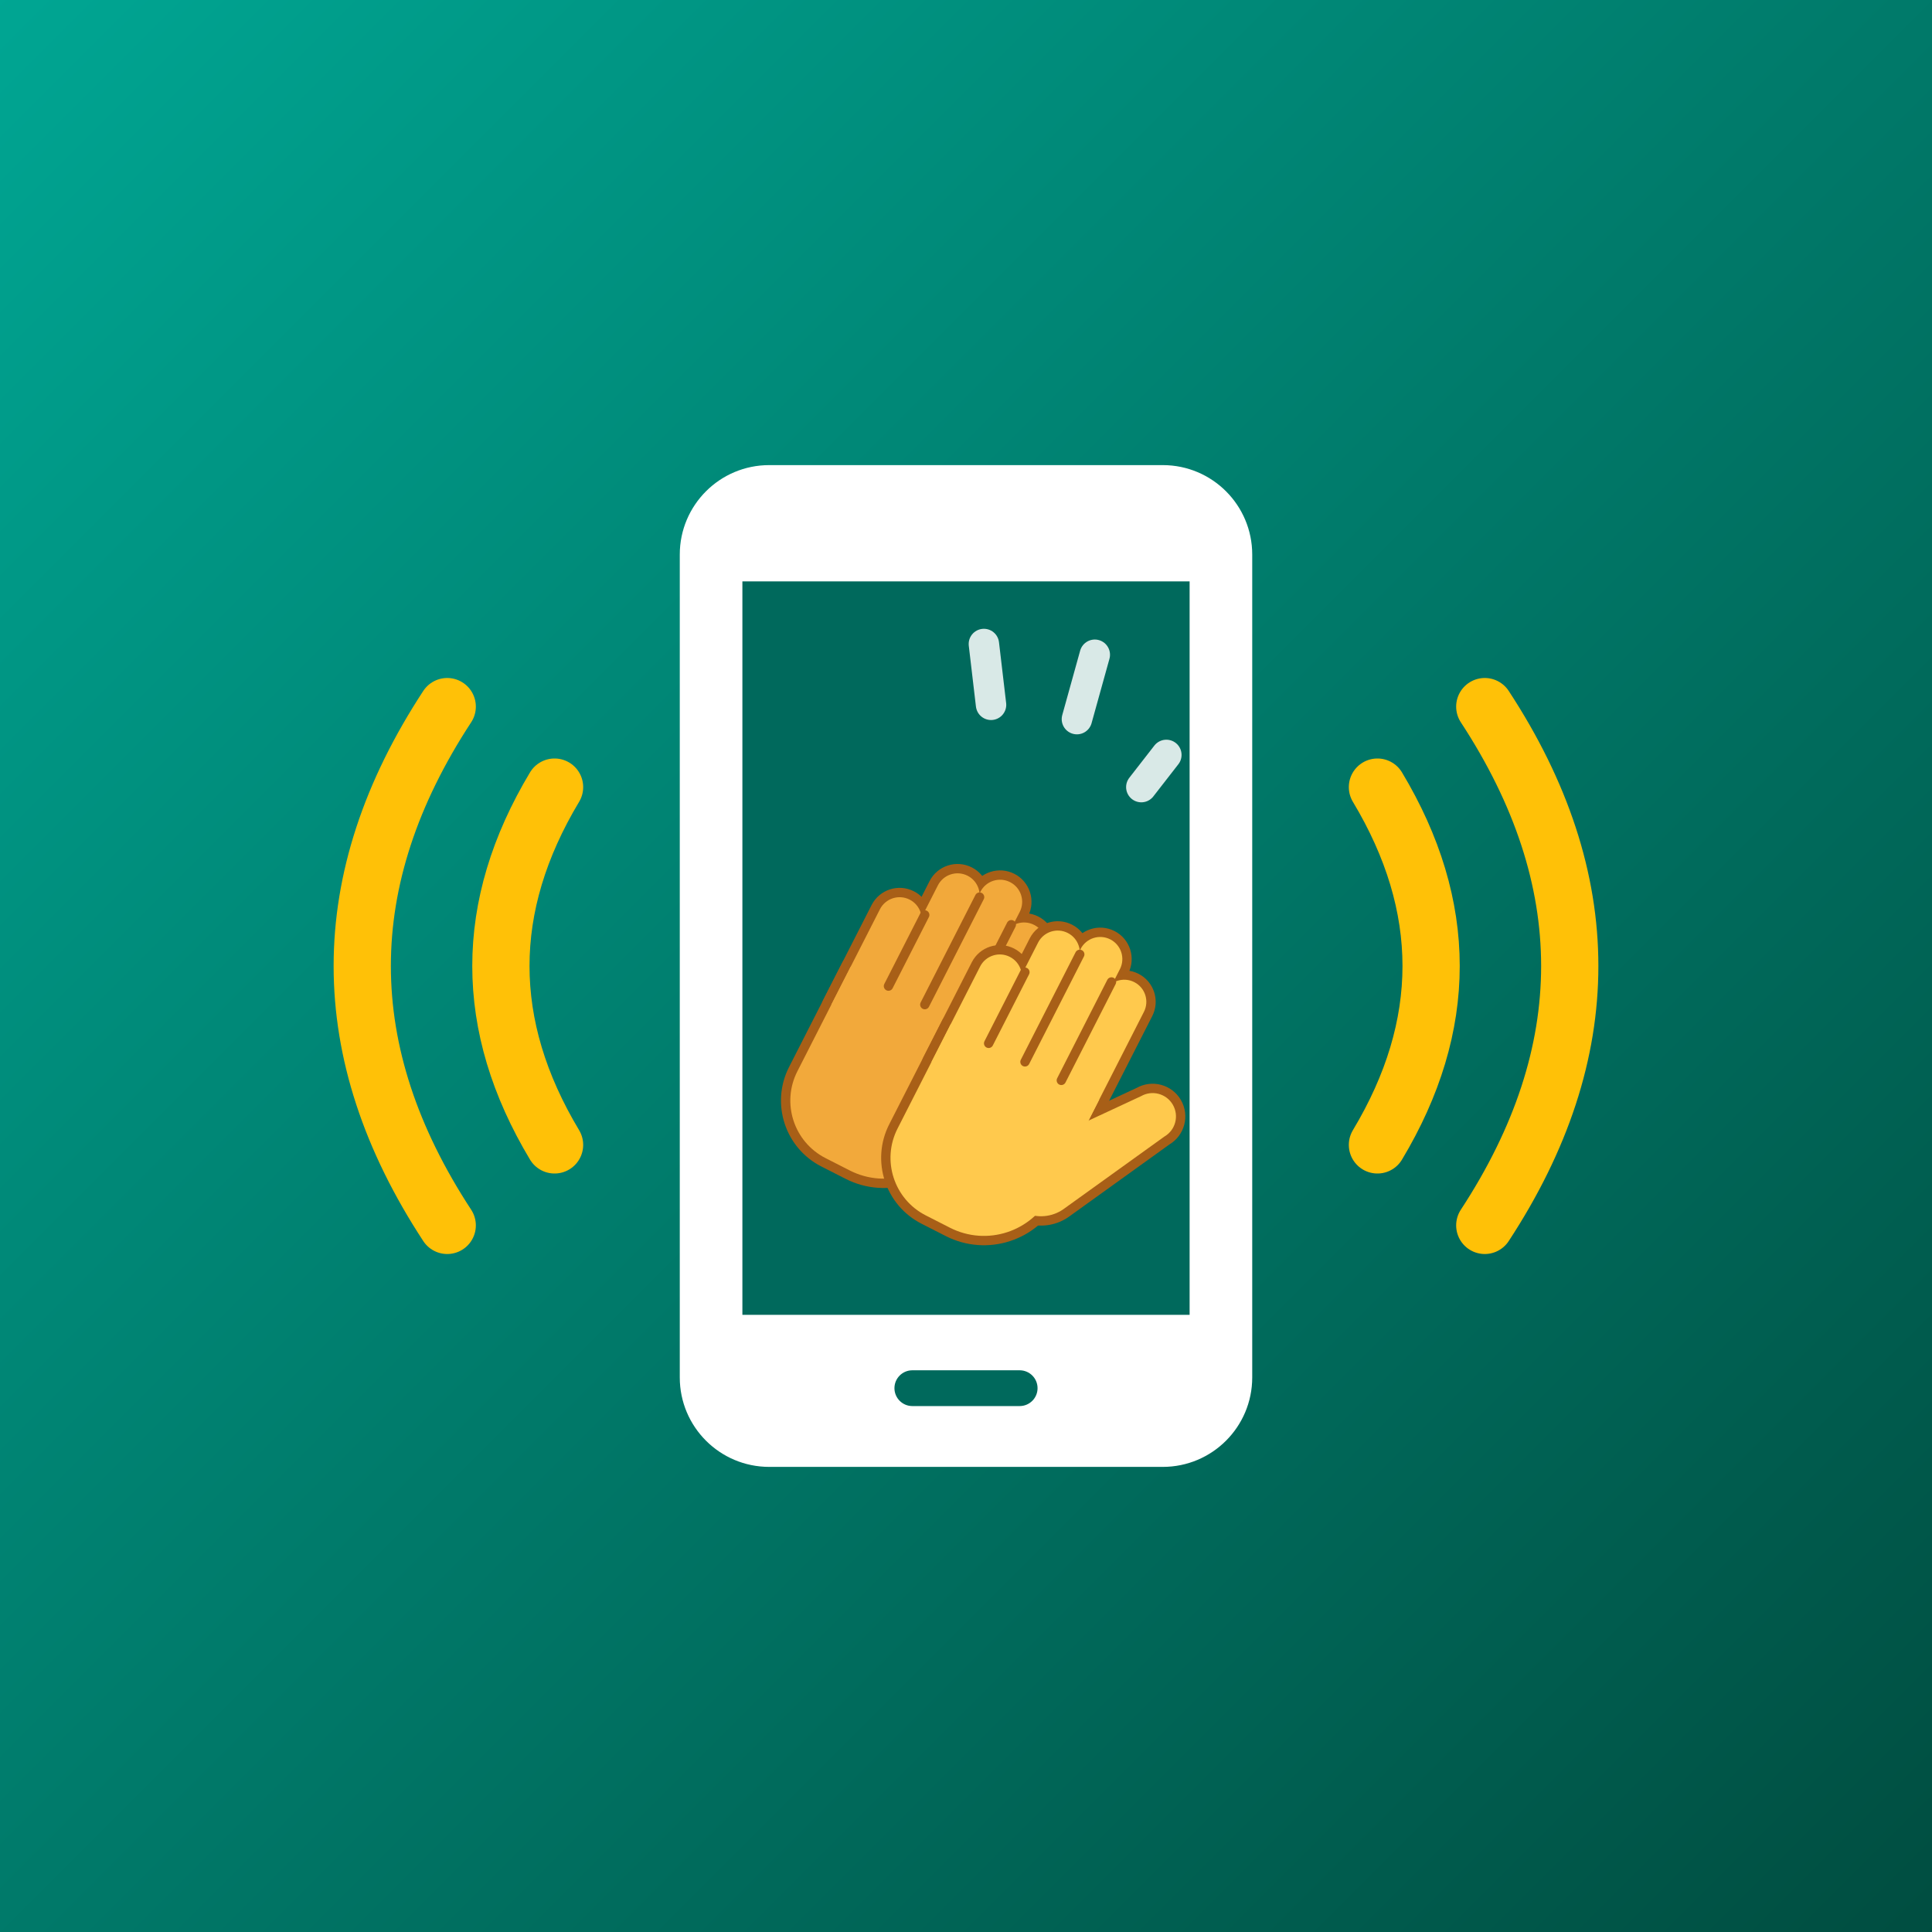
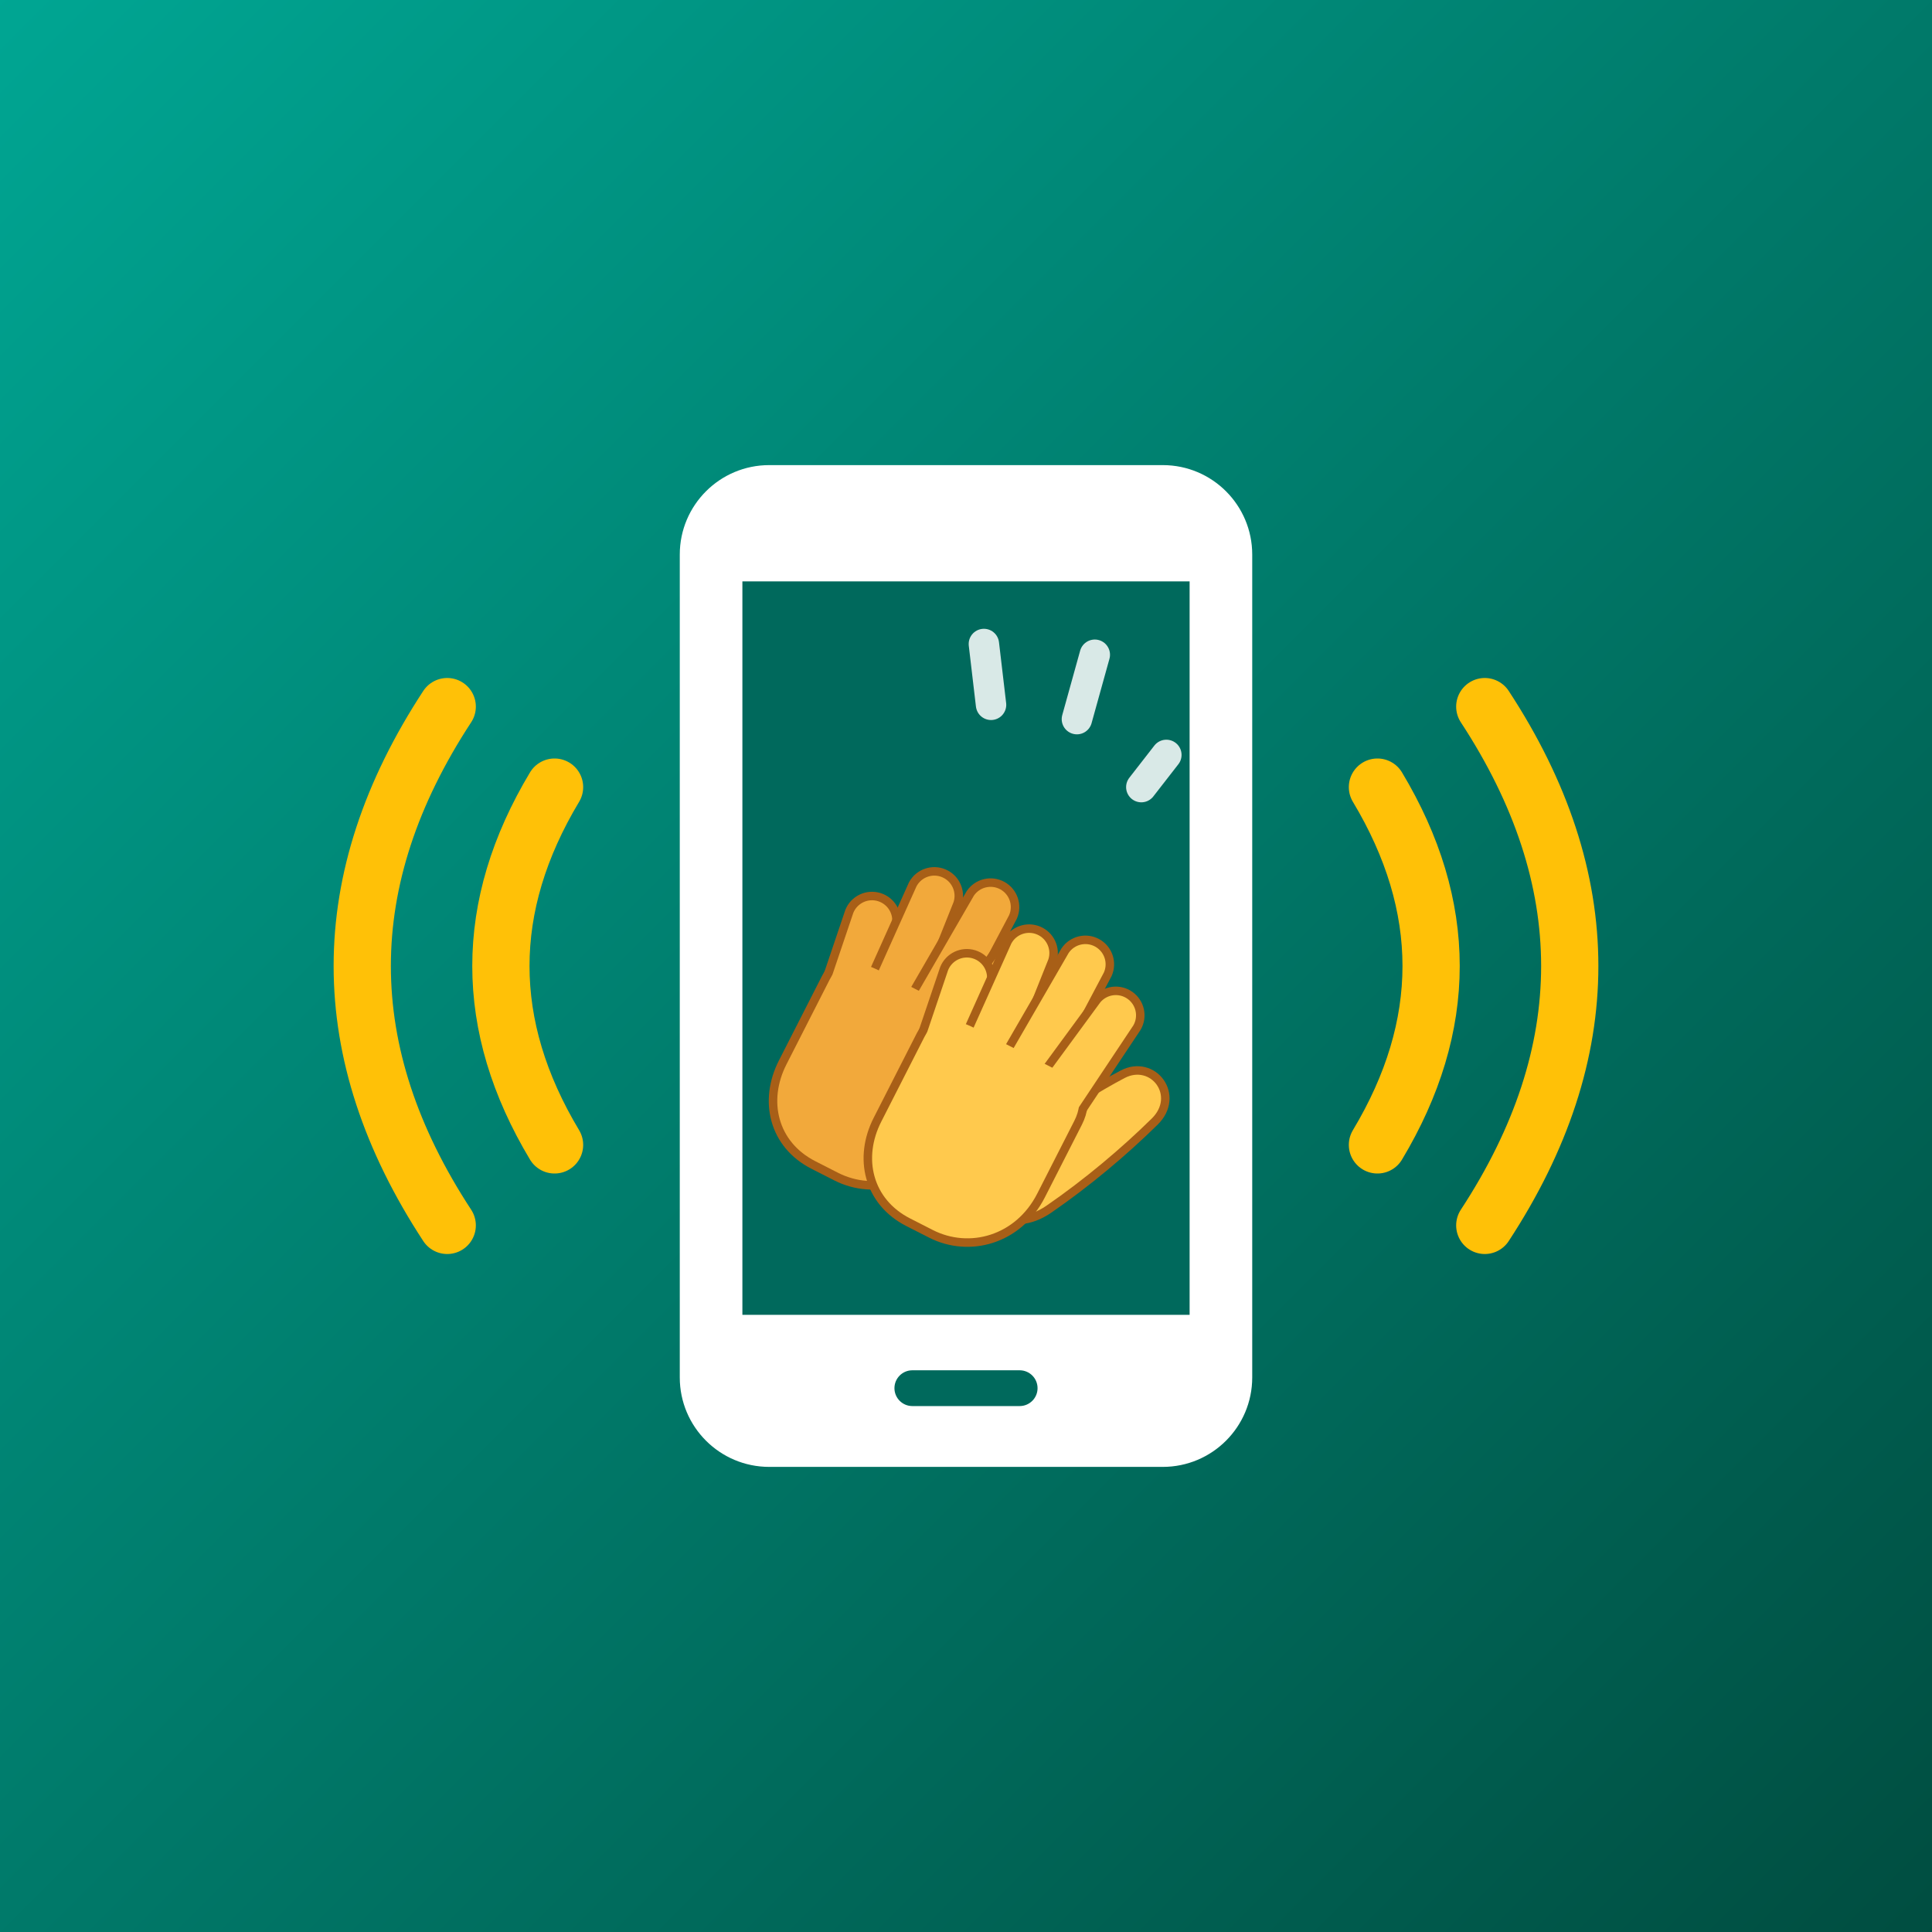
<svg xmlns="http://www.w3.org/2000/svg" width="512" height="512" viewBox="0 0 108 108">
  <defs>
    <linearGradient id="g" x1="0" y1="0" x2="1" y2="1">
      <stop offset="0" stop-color="#00A693" />
      <stop offset="1" stop-color="#004D40" />
    </linearGradient>
  </defs>
  <rect width="108" height="108" fill="url(#g)" />
  <path fill="#FFFFFF" d="M43,26h22a5,5 0 0 1 5,5v46a5,5 0 0 1 -5,5h-22a5,5 0 0 1 -5,-5v-46a5,5 0 0 1 5,-5z" />
  <path fill="#00695C" d="M41.5,32.5h25v41h-25z" />
  <path fill="#00695C" d="M51,76.6h6a1,1 0 0 1 0,2h-6a1,1 0 0 1 0,-2z" />
-   <g transform="translate(47.6,64.2) rotate(27) scale(0.95,0.95)">
-     <path fill="#A85F17" stroke="#A85F17" stroke-width="1.1" stroke-linejoin="round" d="M-4.90,-7V-13.30a1.3,1.3 0 0 1 2.60,0V-7z" />
-     <path fill="#A85F17" stroke="#A85F17" stroke-width="1.1" stroke-linejoin="round" d="M-2.50,-7V-16.10a1.3,1.3 0 0 1 2.60,0V-7z" />
-     <path fill="#A85F17" stroke="#A85F17" stroke-width="1.1" stroke-linejoin="round" d="M-0.10,-7V-16.90a1.3,1.3 0 0 1 2.60,0V-7z" />
-     <path fill="#A85F17" stroke="#A85F17" stroke-width="1.1" stroke-linejoin="round" d="M2.30,-7V-15.30a1.3,1.3 0 0 1 2.60,0V-7z" />
-     <path fill="#A85F17" stroke="#A85F17" stroke-width="1.1" stroke-linejoin="round" d="M3.4,-6.2l3.6,-4.6a1.35,1.35 0 0 1 2.3,1.5l-3.3,6.4a2.3,2.3 0 0 1 -1.8,1.3z" />
-     <path fill="#A85F17" stroke="#A85F17" stroke-width="1.1" stroke-linejoin="round" d="M-4.9,-9.5h9.8v6.3a4.4,4.4 0 0 1 -4.4,4.4h-1.6a3.8,3.8 0 0 1 -3.8,-3.8z" />
-     <path fill="#F2A93B" d="M-4.90,-7V-13.30a1.3,1.3 0 0 1 2.60,0V-7z" />
-     <path fill="#F2A93B" d="M-2.50,-7V-16.10a1.3,1.3 0 0 1 2.60,0V-7z" />
-     <path fill="#F2A93B" d="M-0.10,-7V-16.90a1.3,1.3 0 0 1 2.60,0V-7z" />
-     <path fill="#F2A93B" d="M2.30,-7V-15.30a1.3,1.3 0 0 1 2.60,0V-7z" />
-     <path fill="#F2A93B" d="M3.4,-6.2l3.6,-4.6a1.35,1.35 0 0 1 2.3,1.5l-3.3,6.4a2.3,2.3 0 0 1 -1.8,1.3z" />
-     <path fill="#F2A93B" d="M-4.9,-9.5h9.8v6.3a4.4,4.4 0 0 1 -4.4,4.4h-1.6a3.8,3.8 0 0 1 -3.8,-3.8z" />
-     <path fill="none" stroke="#A85F17" stroke-width="0.55" stroke-linecap="round" d="M-2.4,-14.2V-9.5" />
-     <path fill="none" stroke="#A85F17" stroke-width="0.55" stroke-linecap="round" d="M0,-16.6V-9.5" />
-     <path fill="none" stroke="#A85F17" stroke-width="0.55" stroke-linecap="round" d="M2.4,-16.0V-9.5" />
+   <g transform="translate(46.9,64.2) rotate(27) scale(0.95,0.95)">
+     <path fill="#A85F17" stroke="#A85F17" stroke-width="1.0" stroke-linejoin="round" d="M3.2,-6.6C4.6,-8.6 5.6,-10.4 6.6,-11.8C7.6,-13.2 9.7,-12.2 9.1,-10.4C8.3,-8 7.2,-5.4 5.9,-3C5.3,-1.9 4.4,-1.4 3.4,-1.4z" />
+     <path fill="#F2A93B" d="M3.2,-6.6C4.6,-8.6 5.6,-10.4 6.6,-11.8C7.6,-13.2 9.7,-12.2 9.1,-10.4C8.3,-8 7.2,-5.4 5.9,-3C5.3,-1.9 4.4,-1.4 3.4,-1.4z" />
+     <path fill="#A85F17" stroke="#A85F17" stroke-width="1.0" stroke-linejoin="round" d="M-5,-8.6C-5,-10 -4,-10.4 -2.6,-10.4H2.8C4.2,-10.4 5.1,-9.6 5.1,-8.2V-3.4C5.1,-0.6 3,1.3 0.6,1.3H-0.9C-3.4,1.3 -5,-0.6 -5,-3z" />
+     <path fill="#A85F17" stroke="#A85F17" stroke-width="1.0" stroke-linejoin="round" transform="rotate(-10,-3.5,-8.0)" d="M-4.88,-6.5L-4.69,-13.02a1.19,1.19 0 0 1 2.37,0L-2.12,-6.5z" />
+     <path fill="#F2A93B" transform="rotate(-10,-3.5,-8.0)" d="M-4.88,-6.5L-4.69,-13.02a1.19,1.19 0 0 1 2.37,0L-2.12,-6.5z" />
+     <path fill="#A85F17" stroke="#A85F17" stroke-width="1.0" stroke-linejoin="round" transform="rotate(-4,-1.2,-8.0)" d="M-2.58,-6.5L-2.39,-15.92a1.19,1.19 0 0 1 2.37,0L0.18,-6.5z" />
+     <path fill="#F2A93B" transform="rotate(-4,-1.2,-8.0)" d="M-2.58,-6.5L-2.39,-15.92a1.19,1.19 0 0 1 2.37,0L0.18,-6.5z" />
+     <path fill="#A85F17" stroke="#A85F17" stroke-width="1.0" stroke-linejoin="round" transform="rotate(2,1.2,-8.0)" d="M-0.18,-6.5L0.01,-16.82a1.19,1.19 0 0 1 2.37,0L2.58,-6.5z" />
+     <path fill="#F2A93B" transform="rotate(2,1.2,-8.0)" d="M-0.18,-6.5L0.01,-16.82a1.19,1.19 0 0 1 2.37,0L2.58,-6.5z" />
+     <path fill="#A85F17" stroke="#A85F17" stroke-width="1.0" stroke-linejoin="round" transform="rotate(8,3.5,-8.0)" d="M2.12,-6.5L2.31,-15.02a1.19,1.19 0 0 1 2.37,0L4.88,-6.5z" />
+     <path fill="#F2A93B" transform="rotate(8,3.5,-8.0)" d="M2.12,-6.5L2.31,-15.02a1.19,1.19 0 0 1 2.37,0L4.88,-6.5z" />
+     <path fill="#F2A93B" d="M-5,-8.6C-5,-10 -4,-10.4 -2.6,-10.4H2.8C4.2,-10.4 5.1,-9.6 5.1,-8.2V-3.4C5.1,-0.6 3,1.3 0.6,1.3H-0.9C-3.4,1.3 -5,-0.6 -5,-3z" />
  </g>
-   <g transform="translate(53.2,67.4) rotate(27) scale(0.95,0.95)">
-     <path fill="#A85F17" stroke="#A85F17" stroke-width="1.1" stroke-linejoin="round" d="M-4.90,-7V-13.30a1.3,1.3 0 0 1 2.60,0V-7z" />
-     <path fill="#A85F17" stroke="#A85F17" stroke-width="1.1" stroke-linejoin="round" d="M-2.50,-7V-16.10a1.3,1.3 0 0 1 2.60,0V-7z" />
-     <path fill="#A85F17" stroke="#A85F17" stroke-width="1.1" stroke-linejoin="round" d="M-0.10,-7V-16.90a1.3,1.3 0 0 1 2.60,0V-7z" />
-     <path fill="#A85F17" stroke="#A85F17" stroke-width="1.1" stroke-linejoin="round" d="M2.30,-7V-15.30a1.3,1.3 0 0 1 2.60,0V-7z" />
-     <path fill="#A85F17" stroke="#A85F17" stroke-width="1.1" stroke-linejoin="round" d="M3.4,-6.2l3.6,-4.6a1.35,1.35 0 0 1 2.3,1.5l-3.3,6.4a2.3,2.3 0 0 1 -1.8,1.3z" />
-     <path fill="#A85F17" stroke="#A85F17" stroke-width="1.1" stroke-linejoin="round" d="M-4.9,-9.5h9.8v6.3a4.4,4.4 0 0 1 -4.4,4.4h-1.6a3.8,3.8 0 0 1 -3.8,-3.8z" />
-     <path fill="#FFC94D" d="M-4.90,-7V-13.30a1.3,1.3 0 0 1 2.60,0V-7z" />
-     <path fill="#FFC94D" d="M-2.50,-7V-16.10a1.3,1.3 0 0 1 2.60,0V-7z" />
-     <path fill="#FFC94D" d="M-0.10,-7V-16.90a1.3,1.3 0 0 1 2.60,0V-7z" />
-     <path fill="#FFC94D" d="M2.30,-7V-15.30a1.3,1.3 0 0 1 2.60,0V-7z" />
-     <path fill="#FFC94D" d="M3.4,-6.2l3.6,-4.6a1.35,1.35 0 0 1 2.3,1.5l-3.3,6.4a2.3,2.3 0 0 1 -1.8,1.3z" />
-     <path fill="#FFC94D" d="M-4.9,-9.5h9.8v6.3a4.4,4.4 0 0 1 -4.4,4.4h-1.6a3.8,3.8 0 0 1 -3.8,-3.8z" />
-     <path fill="none" stroke="#A85F17" stroke-width="0.55" stroke-linecap="round" d="M-2.4,-14.2V-9.5" />
-     <path fill="none" stroke="#A85F17" stroke-width="0.55" stroke-linecap="round" d="M0,-16.6V-9.5" />
-     <path fill="none" stroke="#A85F17" stroke-width="0.55" stroke-linecap="round" d="M2.4,-16.0V-9.5" />
+   <g transform="translate(52.2,67.4) rotate(27) scale(0.95,0.95)">
+     <path fill="#A85F17" stroke="#A85F17" stroke-width="1.0" stroke-linejoin="round" d="M3.2,-6.6C4.6,-8.6 5.6,-10.4 6.6,-11.8C7.6,-13.2 9.7,-12.2 9.1,-10.4C8.3,-8 7.2,-5.4 5.9,-3C5.3,-1.9 4.4,-1.4 3.4,-1.4z" />
+     <path fill="#FFC94D" d="M3.2,-6.6C4.6,-8.6 5.6,-10.4 6.6,-11.8C7.6,-13.2 9.7,-12.2 9.1,-10.4C8.3,-8 7.2,-5.4 5.9,-3C5.3,-1.9 4.4,-1.4 3.4,-1.4z" />
+     <path fill="#A85F17" stroke="#A85F17" stroke-width="1.0" stroke-linejoin="round" d="M-5,-8.6C-5,-10 -4,-10.4 -2.6,-10.4H2.8C4.2,-10.4 5.1,-9.6 5.1,-8.2V-3.4C5.1,-0.6 3,1.3 0.6,1.3H-0.9C-3.4,1.3 -5,-0.6 -5,-3z" />
+     <path fill="#A85F17" stroke="#A85F17" stroke-width="1.0" stroke-linejoin="round" transform="rotate(-10,-3.5,-8.0)" d="M-4.88,-6.5L-4.69,-13.02a1.19,1.19 0 0 1 2.37,0L-2.12,-6.5z" />
+     <path fill="#FFC94D" transform="rotate(-10,-3.5,-8.0)" d="M-4.88,-6.5L-4.69,-13.02a1.19,1.19 0 0 1 2.37,0L-2.12,-6.5z" />
+     <path fill="#A85F17" stroke="#A85F17" stroke-width="1.0" stroke-linejoin="round" transform="rotate(-4,-1.2,-8.0)" d="M-2.58,-6.5L-2.39,-15.92a1.19,1.19 0 0 1 2.37,0L0.18,-6.5z" />
+     <path fill="#FFC94D" transform="rotate(-4,-1.2,-8.0)" d="M-2.58,-6.5L-2.39,-15.92a1.19,1.19 0 0 1 2.37,0L0.18,-6.5z" />
+     <path fill="#A85F17" stroke="#A85F17" stroke-width="1.0" stroke-linejoin="round" transform="rotate(2,1.2,-8.0)" d="M-0.18,-6.5L0.01,-16.82a1.19,1.19 0 0 1 2.37,0L2.58,-6.5z" />
+     <path fill="#FFC94D" transform="rotate(2,1.2,-8.0)" d="M-0.18,-6.5L0.01,-16.82a1.19,1.19 0 0 1 2.37,0L2.58,-6.5z" />
+     <path fill="#A85F17" stroke="#A85F17" stroke-width="1.0" stroke-linejoin="round" transform="rotate(8,3.5,-8.0)" d="M2.12,-6.5L2.31,-15.02a1.19,1.19 0 0 1 2.37,0L4.88,-6.5z" />
+     <path fill="#FFC94D" transform="rotate(8,3.5,-8.0)" d="M2.12,-6.5L2.31,-15.02a1.19,1.19 0 0 1 2.37,0L4.88,-6.5z" />
+     <path fill="#FFC94D" d="M-5,-8.6C-5,-10 -4,-10.4 -2.6,-10.4H2.8C4.2,-10.4 5.1,-9.6 5.1,-8.2V-3.4C5.1,-0.6 3,1.3 0.6,1.3H-0.9C-3.4,1.3 -5,-0.6 -5,-3z" />
  </g>
  <path fill="none" stroke="#FFFFFF" stroke-opacity="0.85" stroke-width="1.7" stroke-linecap="round" d="M60.2,40.2L61.2,36.6" />
  <path fill="none" stroke="#FFFFFF" stroke-opacity="0.85" stroke-width="1.7" stroke-linecap="round" d="M55.4,39.4L55,36" />
  <path fill="none" stroke="#FFFFFF" stroke-opacity="0.85" stroke-width="1.7" stroke-linecap="round" d="M63.8,44L65.2,42.2" />
  <path fill="none" stroke="#FFC107" stroke-width="3.2" stroke-linecap="round" d="M77,44q6,10 0,20" />
  <path fill="none" stroke="#FFC107" stroke-width="3.2" stroke-linecap="round" d="M83,39.5q9.5,14.5 0,29" />
  <path fill="none" stroke="#FFC107" stroke-width="3.2" stroke-linecap="round" d="M31,44q-6,10 0,20" />
  <path fill="none" stroke="#FFC107" stroke-width="3.2" stroke-linecap="round" d="M25,39.5q-9.5,14.5 0,29" />
</svg>
